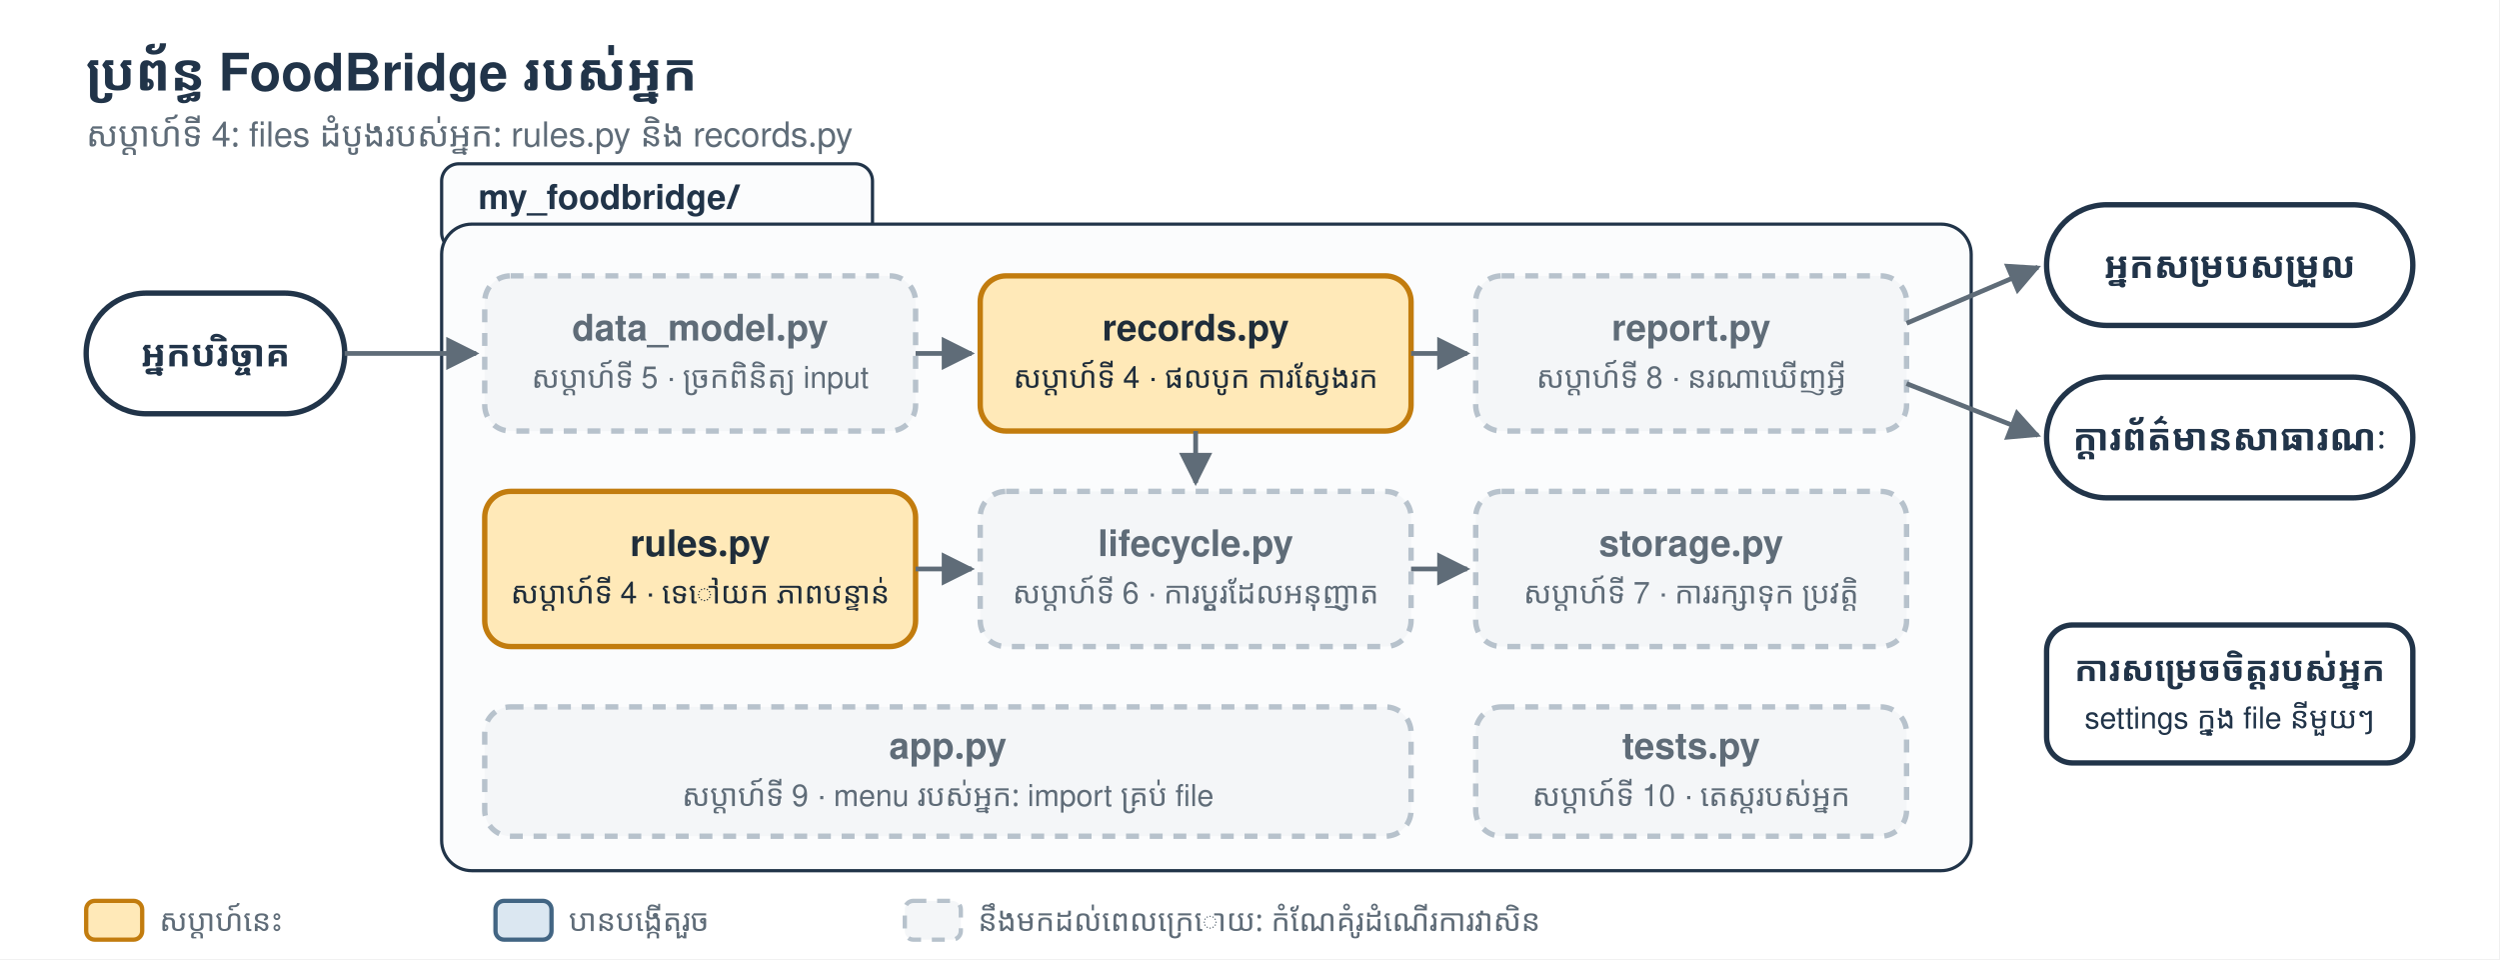
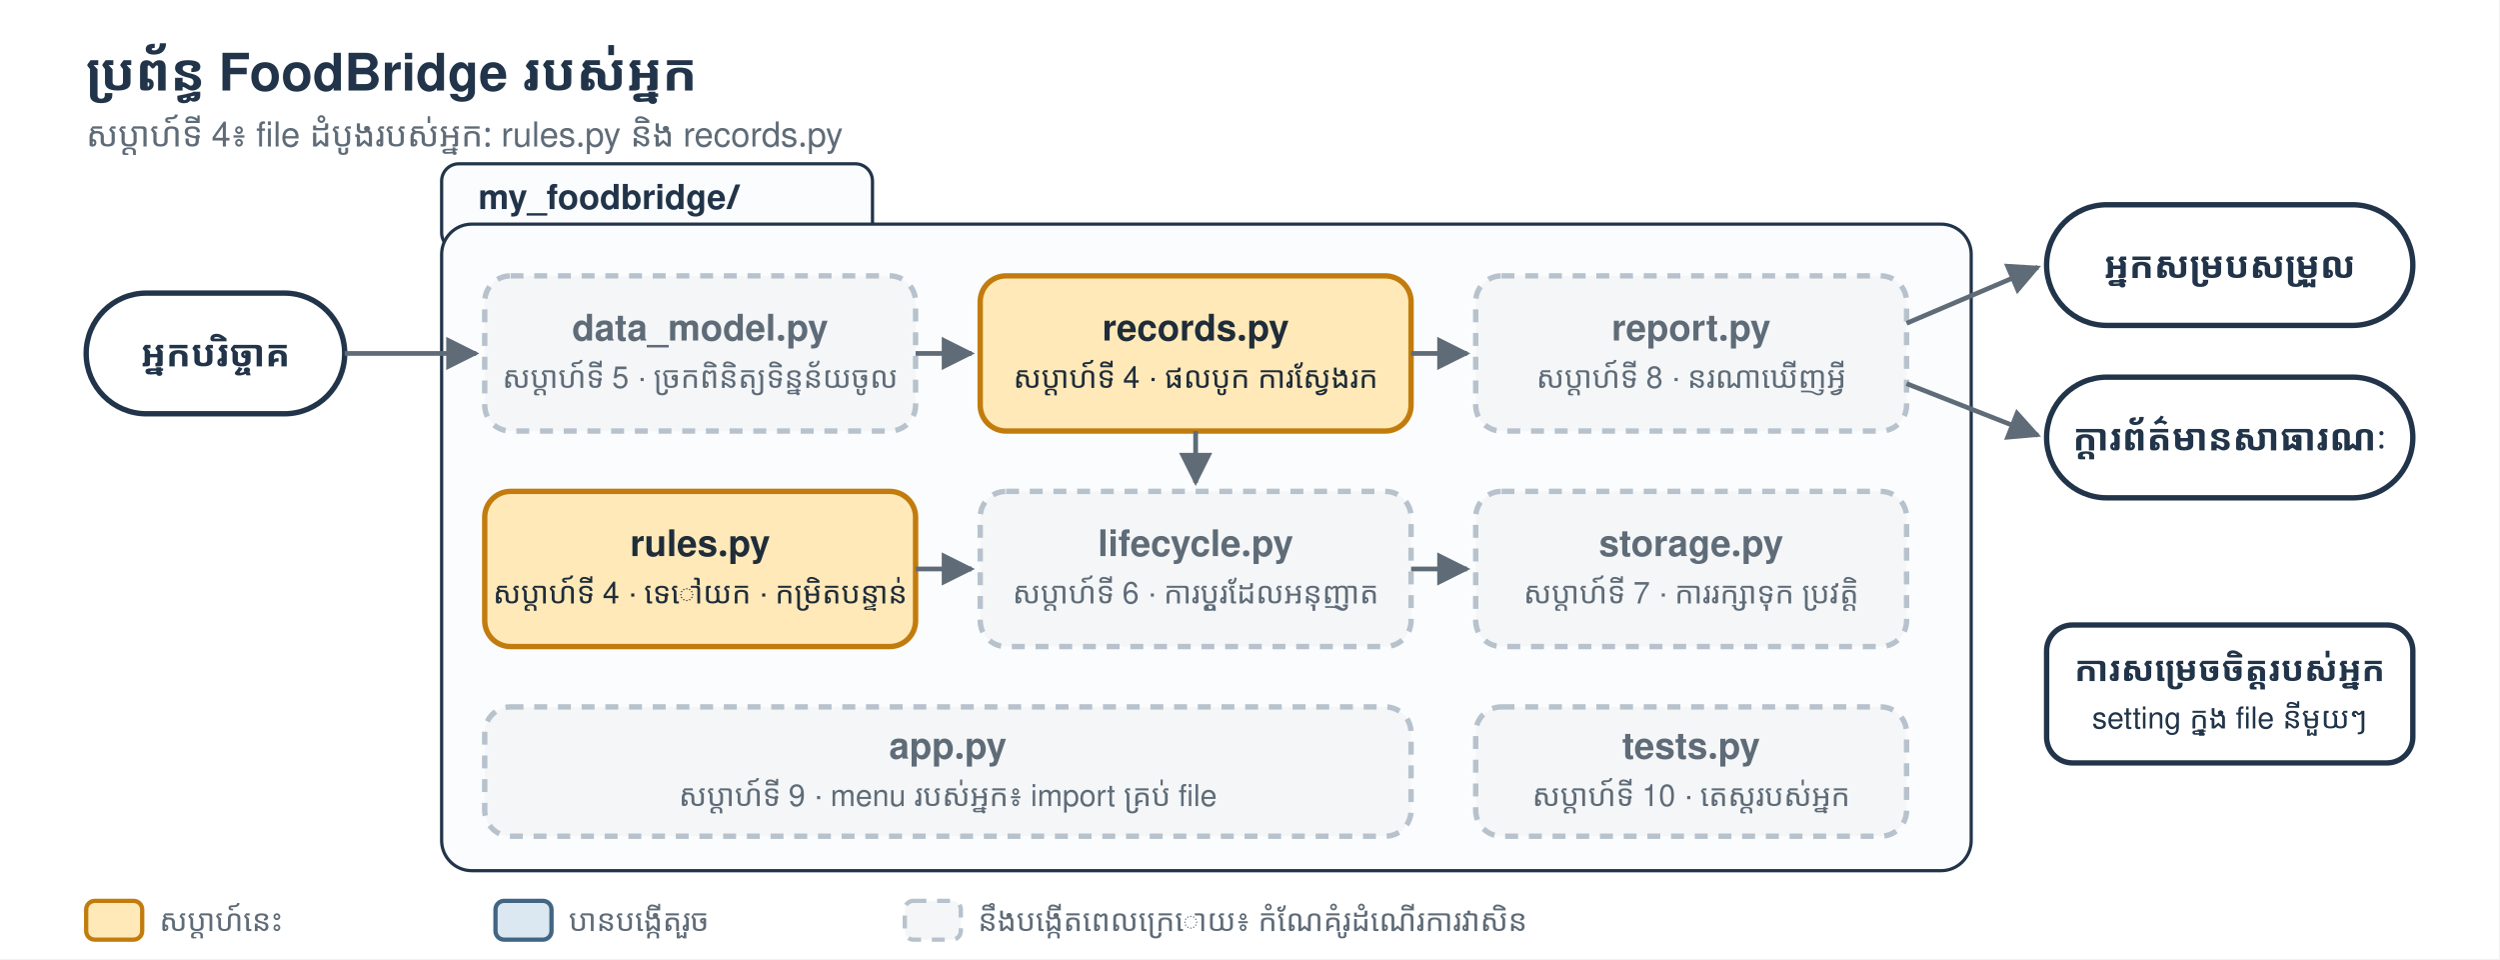
<svg xmlns="http://www.w3.org/2000/svg" width="1160" height="445" viewBox="0 0 1160 445" role="img" font-family="system-ui, -apple-system, 'Segoe UI', 'Noto Sans Khmer', 'Khmer Sangam MN', 'Khmer UI', 'Khmer OS Battambang', Helvetica, Arial, sans-serif">
  <rect width="1160" height="445" fill="#ffffff" />
  <defs>
    <marker id="arrow" viewBox="0 0 10 10" refX="9" refY="5" markerWidth="7" markerHeight="7" orient="auto-start-reverse">
      <path d="M0,0 L10,5 L0,10 z" fill="#5f6c78" />
    </marker>
  </defs>
  <text x="40" y="42" font-size="24" font-weight="700" fill="#213449" text-anchor="start">ប្រព័ន្ធ FoodBridge របស់អ្នក</text>
-   <text x="40" y="68" font-size="16" font-weight="400" fill="#5f6c78" text-anchor="start">សប្ដាហ៍ទី 4: files ដំបូងរបស់អ្នក: rules.py និង records.py</text>
+   <text x="40" y="68" font-size="16" font-weight="400" fill="#5f6c78" text-anchor="start">សប្ដាហ៍ទី 4៖ file ដំបូងរបស់អ្នក: rules.py និង records.py</text>
  <rect x="205" y="76" width="200" height="40" rx="8" fill="#fbfcfd" stroke="#213449" stroke-width="1.5" />
  <text x="222" y="97" font-size="16" font-weight="700" fill="#213449" text-anchor="start">my_foodbridge/</text>
  <rect x="205" y="104" width="710" height="300" rx="14" fill="#fbfcfd" stroke="#213449" stroke-width="1.5" />
  <rect x="225" y="128" width="200" height="72" rx="12" fill="#f4f6f8" stroke="#b7c2cc" stroke-width="2.5" stroke-dasharray="6 5" />
  <text x="325.0" y="158.0" text-anchor="middle" font-size="17" font-weight="700" fill="#5f6c78">data_model.py</text>
-   <text x="325.0" y="180.0" text-anchor="middle" font-size="14" fill="#5f6c78">សប្ដាហ៍ទី 5 · ច្រកពិនិត្យ input</text>
+   <text x="325.0" y="180.0" text-anchor="middle" font-size="14" fill="#5f6c78">សប្ដាហ៍ទី 5 · ច្រកពិនិត្យទិន្នន័យចូល</text>
  <rect x="455" y="128" width="200" height="72" rx="12" fill="#ffe9b8" stroke="#c27c0e" stroke-width="2.5" />
  <text x="555.0" y="158.0" text-anchor="middle" font-size="17" font-weight="700" fill="#1f2d3a">records.py</text>
  <text x="555.0" y="180.0" text-anchor="middle" font-size="14" fill="#1f2d3a">សប្ដាហ៍ទី 4 · ផលបូក ការស្វែងរក</text>
  <rect x="685" y="128" width="200" height="72" rx="12" fill="#f4f6f8" stroke="#b7c2cc" stroke-width="2.5" stroke-dasharray="6 5" />
  <text x="785.0" y="158.0" text-anchor="middle" font-size="17" font-weight="700" fill="#5f6c78">report.py</text>
  <text x="785.0" y="180.0" text-anchor="middle" font-size="14" fill="#5f6c78">សប្ដាហ៍ទី 8 · នរណាឃើញអ្វី</text>
  <rect x="225" y="228" width="200" height="72" rx="12" fill="#ffe9b8" stroke="#c27c0e" stroke-width="2.5" />
  <text x="325.0" y="258.0" text-anchor="middle" font-size="17" font-weight="700" fill="#1f2d3a">rules.py</text>
-   <text x="325.0" y="280.0" text-anchor="middle" font-size="14" fill="#1f2d3a">សប្ដាហ៍ទី 4 · ទៅយក ភាពបន្ទាន់</text>
+   <text x="325.0" y="280.0" text-anchor="middle" font-size="14" fill="#1f2d3a">សប្ដាហ៍ទី 4 · ទៅយក · កម្រិតបន្ទាន់</text>
  <rect x="455" y="228" width="200" height="72" rx="12" fill="#f4f6f8" stroke="#b7c2cc" stroke-width="2.5" stroke-dasharray="6 5" />
  <text x="555.0" y="258.0" text-anchor="middle" font-size="17" font-weight="700" fill="#5f6c78">lifecycle.py</text>
  <text x="555.0" y="280.0" text-anchor="middle" font-size="14" fill="#5f6c78">សប្ដាហ៍ទី 6 · ការប្ដូរដែលអនុញ្ញាត</text>
  <rect x="685" y="228" width="200" height="72" rx="12" fill="#f4f6f8" stroke="#b7c2cc" stroke-width="2.5" stroke-dasharray="6 5" />
  <text x="785.0" y="258.0" text-anchor="middle" font-size="17" font-weight="700" fill="#5f6c78">storage.py</text>
  <text x="785.0" y="280.0" text-anchor="middle" font-size="14" fill="#5f6c78">សប្ដាហ៍ទី 7 · ការរក្សាទុក ប្រវត្តិ</text>
  <rect x="225" y="328" width="430" height="60" rx="12" fill="#f4f6f8" stroke="#b7c2cc" stroke-width="2.5" stroke-dasharray="6 5" />
  <text x="440.0" y="352.0" text-anchor="middle" font-size="17" font-weight="700" fill="#5f6c78">app.py</text>
-   <text x="440.0" y="374.0" text-anchor="middle" font-size="14" fill="#5f6c78">សប្ដាហ៍ទី 9 · menu របស់អ្នក: import គ្រប់ file</text>
+   <text x="440.0" y="374.0" text-anchor="middle" font-size="14" fill="#5f6c78">សប្ដាហ៍ទី 9 · menu របស់អ្នក៖ import គ្រប់ file</text>
  <rect x="685" y="328" width="200" height="60" rx="12" fill="#f4f6f8" stroke="#b7c2cc" stroke-width="2.5" stroke-dasharray="6 5" />
  <text x="785.0" y="352.0" text-anchor="middle" font-size="17" font-weight="700" fill="#5f6c78">tests.py</text>
  <text x="785.0" y="374.0" text-anchor="middle" font-size="14" fill="#5f6c78">សប្ដាហ៍ទី 10 · តេស្តរបស់អ្នក</text>
  <rect x="40" y="136" width="120" height="56" rx="28" fill="#ffffff" stroke="#213449" stroke-width="2.5" />
  <text x="100.0" y="170.0" text-anchor="middle" font-size="17" font-weight="700" fill="#213449">អ្នកបរិច្ចាគ</text>
  <rect x="950" y="95" width="170" height="56" rx="28" fill="#ffffff" stroke="#213449" stroke-width="2.5" />
  <text x="1035.0" y="129.0" text-anchor="middle" font-size="17" font-weight="700" fill="#213449">អ្នកសម្របសម្រួល</text>
  <rect x="950" y="175" width="170" height="56" rx="28" fill="#ffffff" stroke="#213449" stroke-width="2.5" />
  <text x="1035.0" y="209.0" text-anchor="middle" font-size="17" font-weight="700" fill="#213449">ក្ដារព័ត៌មានសាធារណៈ</text>
  <line x1="160" y1="164" x2="221" y2="164" stroke="#5f6c78" stroke-width="2.2" marker-end="url(#arrow)" />
  <line x1="425" y1="164" x2="451" y2="164" stroke="#5f6c78" stroke-width="2.2" marker-end="url(#arrow)" />
  <line x1="655" y1="164" x2="681" y2="164" stroke="#5f6c78" stroke-width="2.2" marker-end="url(#arrow)" />
  <line x1="885" y1="150" x2="946" y2="124" stroke="#5f6c78" stroke-width="2.2" marker-end="url(#arrow)" />
  <line x1="885" y1="178" x2="946" y2="202" stroke="#5f6c78" stroke-width="2.2" marker-end="url(#arrow)" />
  <line x1="555" y1="200" x2="555" y2="224" stroke="#5f6c78" stroke-width="2.2" marker-end="url(#arrow)" />
  <line x1="425" y1="264" x2="451" y2="264" stroke="#5f6c78" stroke-width="2.2" marker-end="url(#arrow)" />
  <line x1="655" y1="264" x2="681" y2="264" stroke="#5f6c78" stroke-width="2.2" marker-end="url(#arrow)" />
  <rect x="950" y="290" width="170" height="64" rx="12" fill="#ffffff" stroke="#213449" stroke-width="2.5" />
  <text x="1035.0" y="316.0" text-anchor="middle" font-size="16" font-weight="700" fill="#213449">ការសម្រេចចិត្តរបស់អ្នក</text>
-   <text x="1035.0" y="338.0" text-anchor="middle" font-size="14" fill="#213449">settings ក្នុង file នីមួយៗ</text>
+   <text x="1035.0" y="338.0" text-anchor="middle" font-size="14" fill="#213449">setting ក្នុង file នីមួយៗ</text>
  <rect x="40" y="418" width="26" height="18" rx="4" fill="#ffe9b8" stroke="#c27c0e" stroke-width="2" />
  <text x="74" y="432" font-size="14" font-weight="400" fill="#5f6c78" text-anchor="start">សប្ដាហ៍នេះ</text>
  <rect x="230" y="418" width="26" height="18" rx="4" fill="#dbe7f1" stroke="#426583" stroke-width="2" />
  <text x="264" y="432" font-size="14" font-weight="400" fill="#5f6c78" text-anchor="start">បានបង្កើតរួច</text>
  <rect x="420" y="418" width="26" height="18" rx="4" fill="#f4f6f8" stroke="#b7c2cc" stroke-width="2" stroke-dasharray="6 5" />
-   <text x="454" y="432" font-size="14" font-weight="400" fill="#5f6c78" text-anchor="start">នឹងមកដល់ពេលក្រោយ: កំណែគំរូដំណើរការវាសិន</text>
+   <text x="454" y="432" font-size="14" font-weight="400" fill="#5f6c78" text-anchor="start">នឹងបង្កើតពេលក្រោយ៖ កំណែគំរូដំណើរការវាសិន</text>
</svg>
